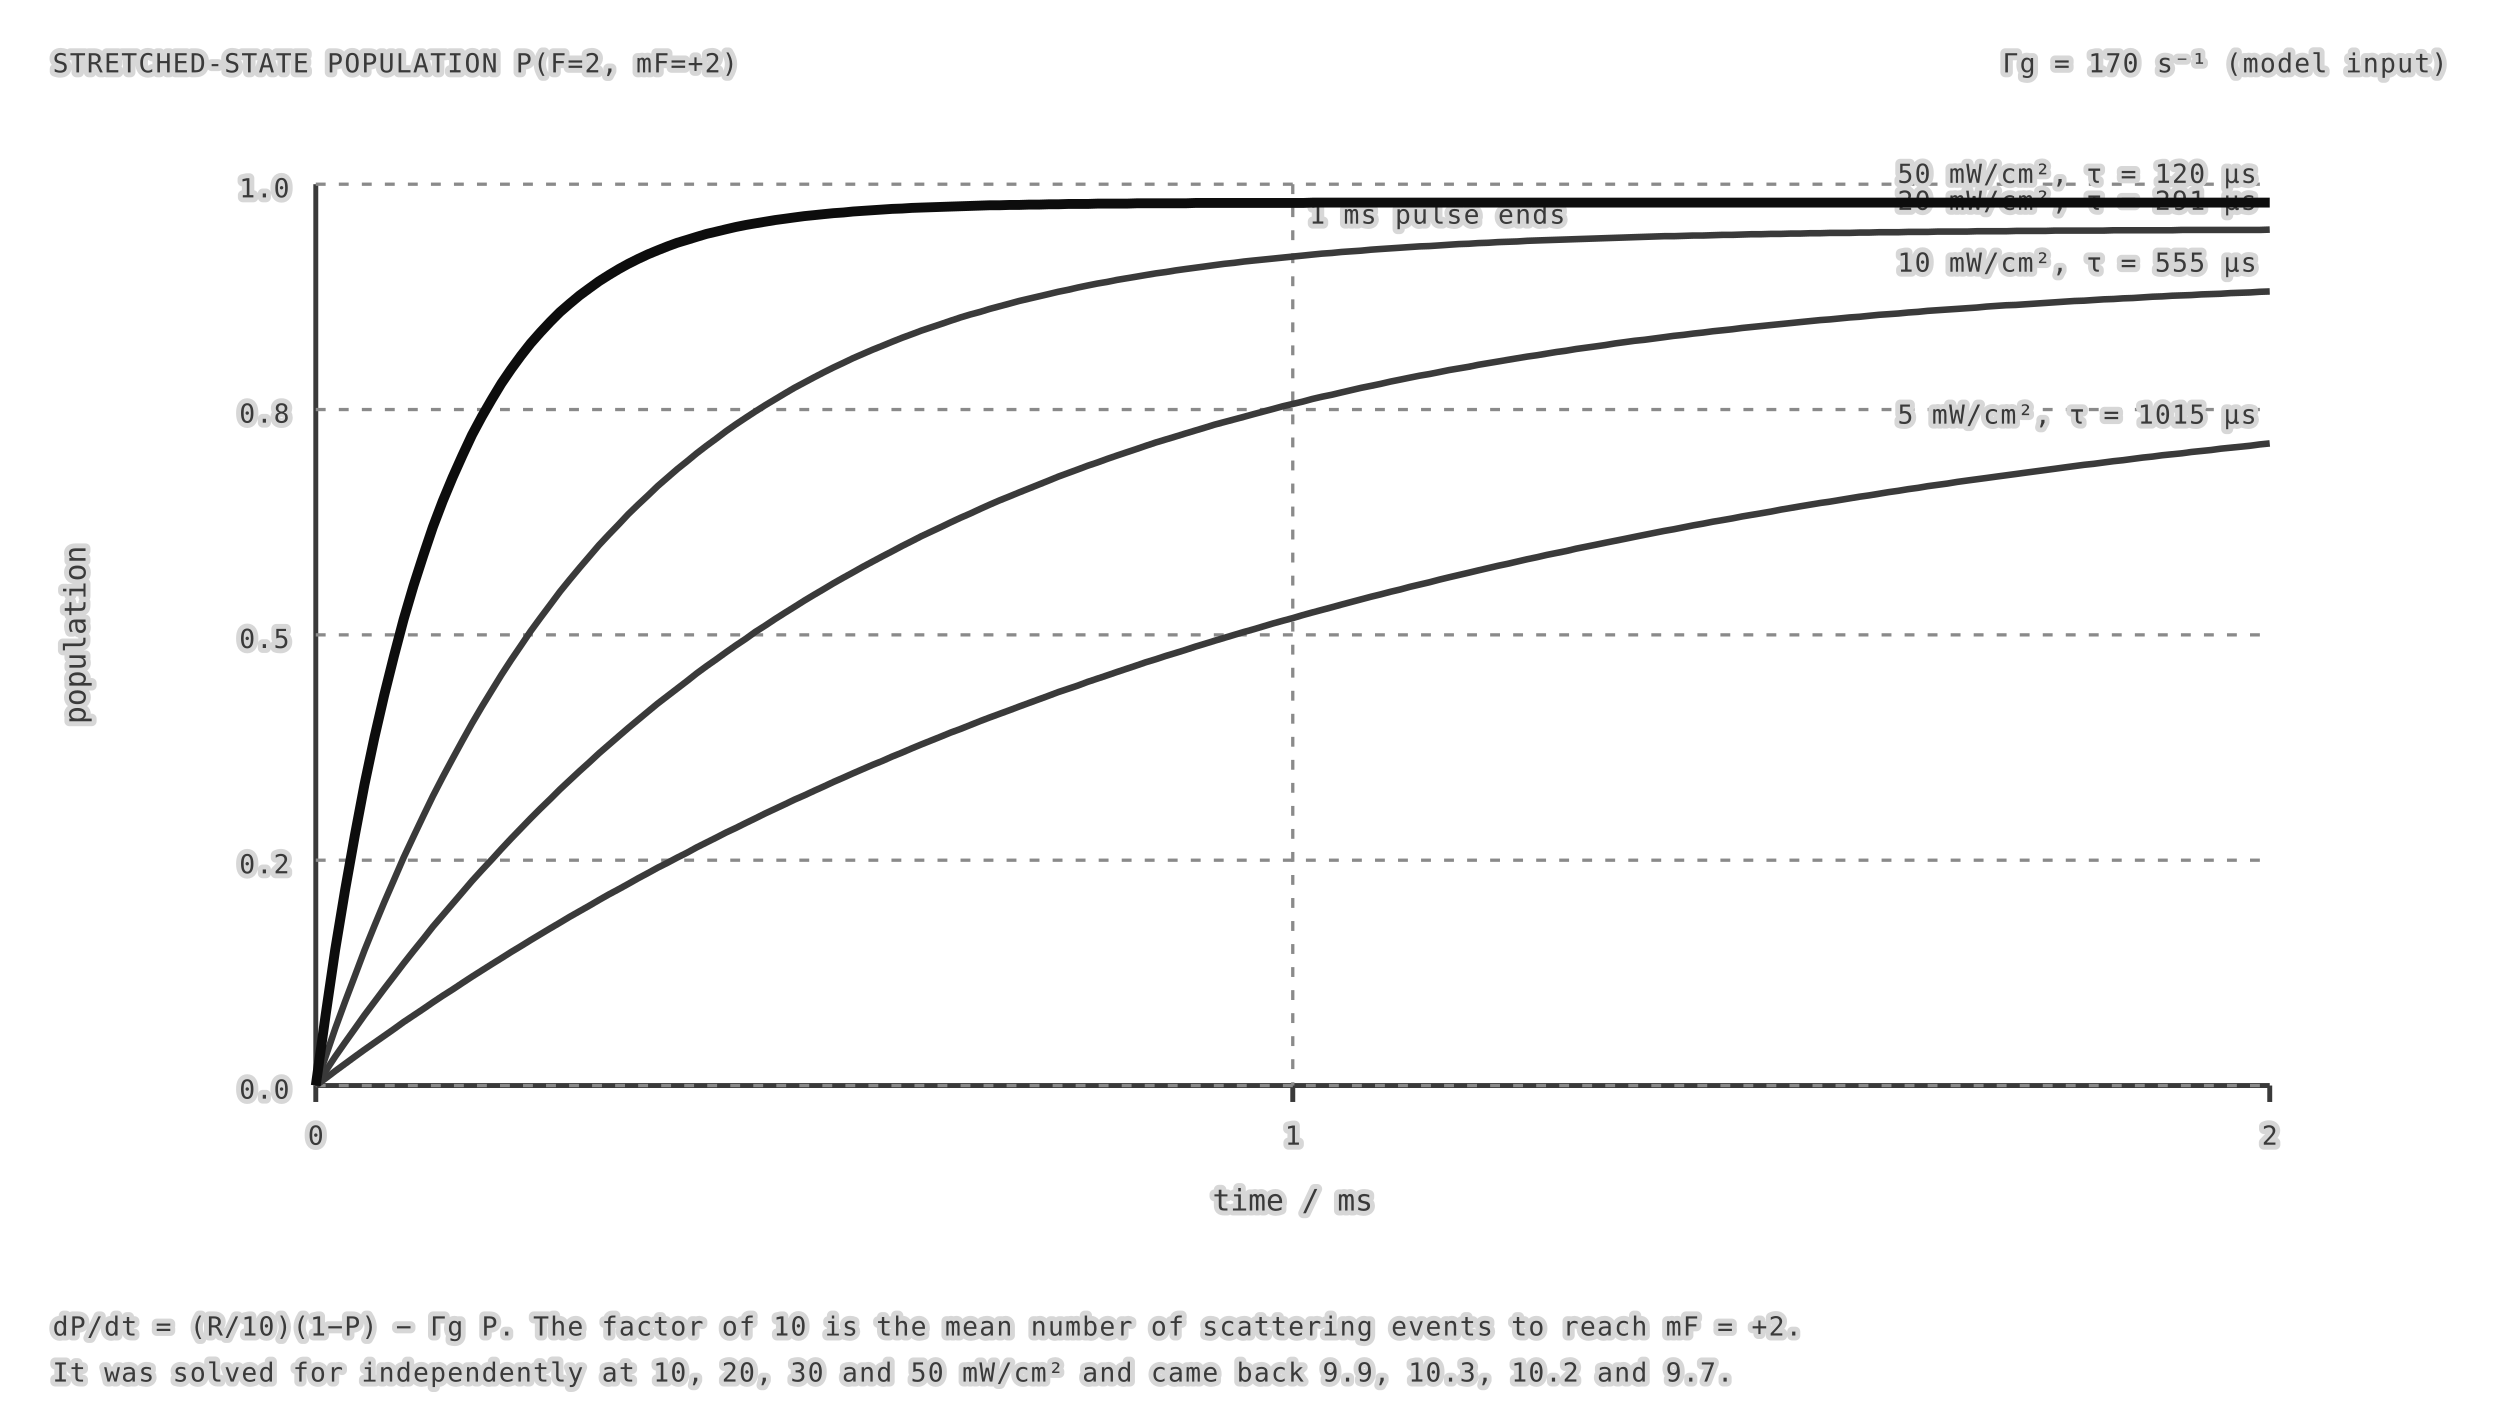
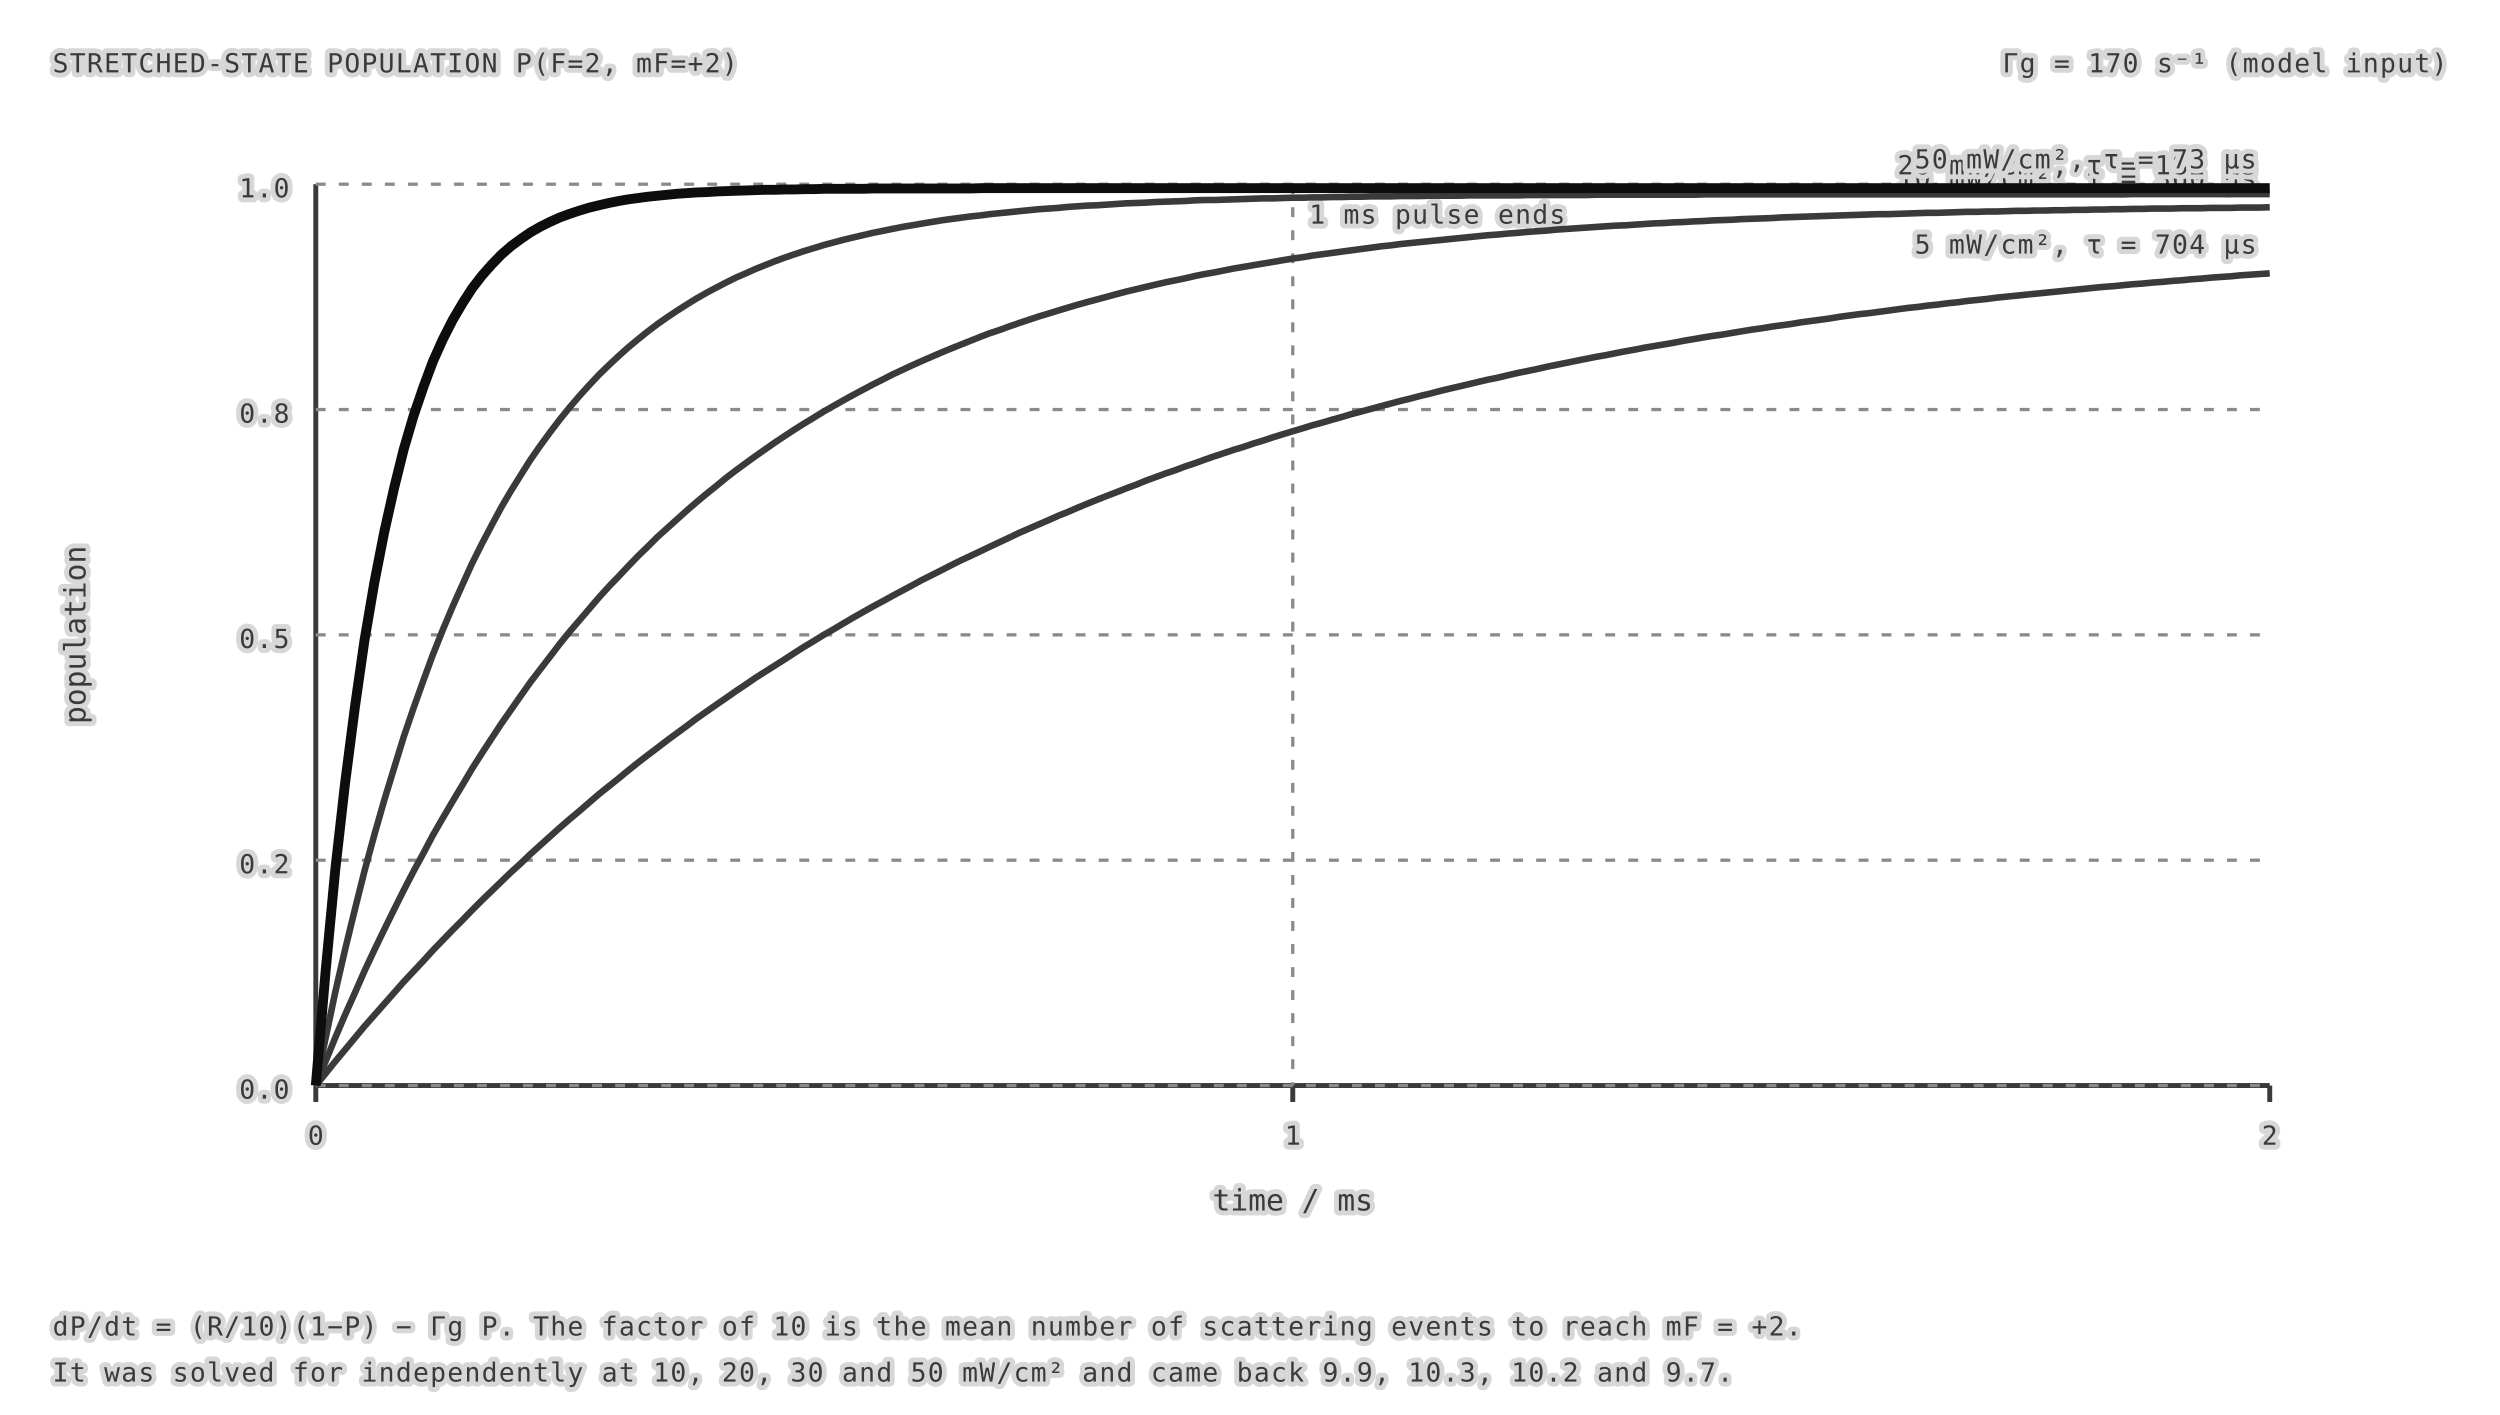
<svg xmlns="http://www.w3.org/2000/svg" viewBox="0 0 760 430" role="img" aria-labelledby="ppt ppd" class="lvl">
  <style>
  .lvl{font-family:"IBM Plex Mono","SF Mono",monospace}
  .l{stroke:var(--t0,#0d0d0d);stroke-width:3;fill:none}
  .m{stroke:var(--t1,#3a3a3a);stroke-width:2;fill:none}
  .thin{stroke:var(--t1,#3a3a3a);stroke-width:1.5;fill:none}
  .dash{stroke:var(--t2,#8a8a8a);stroke-width:1;stroke-dasharray:3 4;fill:none}
  text{fill:var(--t0,#0d0d0d);font-size:11px}
  .sm{font-size:9px;fill:var(--t1,#3a3a3a)}
  .xs{font-size:8px;fill:var(--t1,#3a3a3a);letter-spacing:.05em}
  /* A label that lands on a gridline or a curve is unreadable. Paint the
     ground colour behind the glyphs first, then the glyphs. */
  .xs,.sm{paint-order:stroke fill;stroke:var(--t3,#d7d7d7);stroke-width:3px;
    stroke-linejoin:round}
</style>
  <text x="16" y="22" class="xs">STRETCHED-STATE POPULATION P(F=2, mF=+2)</text>
  <text x="744" y="22" class="xs" text-anchor="end">Γg = 170 s⁻¹ (model input)</text>
  <line x1="96" y1="330" x2="690" y2="330" class="thin" />
  <line x1="96" y1="330" x2="96" y2="56" class="thin" />
  <line x1="96.0" y1="330" x2="96.0" y2="335" class="thin" />
  <text x="96.0" y="348" class="xs" text-anchor="middle">0</text>
  <line x1="393.0" y1="330" x2="393.0" y2="335" class="thin" />
  <text x="393.0" y="348" class="xs" text-anchor="middle">1</text>
  <line x1="690.0" y1="330" x2="690.0" y2="335" class="thin" />
  <text x="690.0" y="348" class="xs" text-anchor="middle">2</text>
  <line x1="96" y1="330.0" x2="690" y2="330.0" class="dash" />
  <text x="88" y="334.0" class="xs" text-anchor="end">0.0</text>
  <line x1="96" y1="261.5" x2="690" y2="261.5" class="dash" />
  <text x="88" y="265.5" class="xs" text-anchor="end">0.2</text>
  <line x1="96" y1="193.0" x2="690" y2="193.0" class="dash" />
  <text x="88" y="197.0" class="xs" text-anchor="end">0.5</text>
  <line x1="96" y1="124.5" x2="690" y2="124.5" class="dash" />
  <text x="88" y="128.5" class="xs" text-anchor="end">0.8</text>
  <line x1="96" y1="56.0" x2="690" y2="56.0" class="dash" />
  <text x="88" y="60.0" class="xs" text-anchor="end">1.0</text>
  <text x="393.0" y="368" class="sm" text-anchor="middle">time / ms</text>
  <text x="26" y="193.0" class="sm" transform="rotate(-90 26 193.0)" text-anchor="middle">population</text>
  <line x1="393.0" y1="56" x2="393.0" y2="330" class="dash" />
  <text x="398.0" y="68" class="xs">1 ms pulse ends</text>
-   <polyline class="m" points="96.0,330.0 99.0,327.8 101.9,325.6 104.9,323.4 107.9,321.2 110.8,319.1 113.8,317.0 116.8,314.9 119.8,312.8 122.7,310.7 125.7,308.7 128.7,306.7 131.6,304.7 134.6,302.7 137.6,300.8 140.6,298.8 143.5,296.9 146.5,295.0 149.5,293.1 152.4,291.3 155.4,289.4 158.4,287.6 161.3,285.8 164.3,284.0 167.3,282.2 170.2,280.5 173.2,278.7 176.2,277.0 179.2,275.3 182.1,273.6 185.1,271.9 188.1,270.3 191.0,268.7 194.0,267.0 197.0,265.4 199.9,263.8 202.9,262.3 205.9,260.7 208.9,259.2 211.8,257.6 214.8,256.1 217.8,254.6 220.7,253.1 223.7,251.7 226.7,250.2 229.6,248.8 232.6,247.3 235.6,245.9 238.6,244.5 241.5,243.1 244.5,241.8 247.5,240.4 250.4,239.1 253.4,237.7 256.4,236.4 259.3,235.1 262.3,233.8 265.3,232.5 268.3,231.3 271.2,230.0 274.2,228.8 277.2,227.5 280.1,226.3 283.1,225.1 286.1,223.9 289.0,222.7 292.0,221.6 295.0,220.4 298.0,219.2 300.9,218.1 303.9,217.0 306.9,215.9 309.8,214.8 312.8,213.7 315.8,212.6 318.8,211.5 321.7,210.4 324.7,209.4 327.7,208.4 330.6,207.3 333.6,206.3 336.6,205.3 339.5,204.3 342.5,203.3 345.5,202.3 348.4,201.3 351.4,200.4 354.4,199.4 357.4,198.5 360.3,197.6 363.3,196.6 366.3,195.7 369.2,194.8 372.2,193.9 375.2,193.0 378.2,192.1 381.1,191.3 384.1,190.4 387.1,189.5 390.0,188.7 393.0,187.9 396.0,187.0 398.9,186.2 401.9,185.4 404.9,184.6 407.8,183.8 410.8,183.0 413.8,182.2 416.8,181.4 419.7,180.7 422.7,179.9 425.7,179.2 428.6,178.4 431.6,177.7 434.6,177.0 437.6,176.2 440.5,175.5 443.5,174.8 446.5,174.1 449.4,173.4 452.4,172.7 455.4,172.0 458.3,171.4 461.3,170.7 464.3,170.0 467.2,169.4 470.2,168.7 473.2,168.1 476.2,167.5 479.1,166.8 482.1,166.2 485.1,165.6 488.0,165.0 491.0,164.4 494.0,163.8 496.9,163.2 499.9,162.6 502.9,162.0 505.9,161.4 508.8,160.9 511.8,160.3 514.8,159.7 517.7,159.2 520.7,158.6 523.7,158.1 526.6,157.6 529.6,157.0 532.6,156.5 535.6,156.0 538.5,155.5 541.5,154.9 544.5,154.4 547.4,153.9 550.4,153.4 553.4,152.9 556.3,152.5 559.3,152.0 562.3,151.5 565.3,151.0 568.2,150.6 571.2,150.1 574.2,149.6 577.1,149.2 580.1,148.7 583.1,148.3 586.0,147.8 589.0,147.4 592.0,147.0 595.0,146.5 597.9,146.1 600.9,145.7 603.9,145.3 606.8,144.9 609.8,144.5 612.8,144.1 615.7,143.7 618.7,143.3 621.7,142.9 624.7,142.5 627.6,142.1 630.6,141.7 633.6,141.3 636.5,141.0 639.5,140.6 642.5,140.2 645.4,139.9 648.4,139.5 651.4,139.1 654.4,138.8 657.3,138.4 660.3,138.1 663.3,137.8 666.2,137.4 669.2,137.1 672.2,136.8 675.1,136.4 678.1,136.1 681.1,135.8 684.1,135.5 687.0,135.1 690.0,134.8" />
-   <text x="686" y="128.8" class="xs" text-anchor="end">5 mW/cm², τ = 1015 µs</text>
-   <polyline class="m" points="96.0,330.0 99.0,325.6 101.9,321.2 104.9,316.9 107.9,312.7 110.8,308.6 113.8,304.6 116.8,300.6 119.8,296.7 122.7,292.9 125.7,289.1 128.7,285.4 131.6,281.7 134.6,278.2 137.6,274.7 140.6,271.2 143.5,267.8 146.5,264.5 149.5,261.3 152.4,258.1 155.4,254.9 158.4,251.8 161.3,248.8 164.3,245.8 167.3,242.9 170.2,240.0 173.2,237.2 176.2,234.4 179.2,231.7 182.1,229.0 185.1,226.4 188.1,223.8 191.0,221.3 194.0,218.8 197.0,216.3 199.9,213.9 202.9,211.6 205.9,209.3 208.9,207.0 211.8,204.7 214.8,202.5 217.8,200.4 220.7,198.3 223.7,196.2 226.7,194.2 229.6,192.1 232.6,190.2 235.6,188.2 238.6,186.3 241.5,184.5 244.5,182.6 247.5,180.8 250.4,179.1 253.4,177.3 256.4,175.6 259.3,174.0 262.3,172.3 265.3,170.7 268.3,169.1 271.2,167.6 274.2,166.0 277.2,164.5 280.1,163.0 283.1,161.6 286.1,160.2 289.0,158.8 292.0,157.4 295.0,156.1 298.0,154.7 300.9,153.4 303.9,152.1 306.9,150.9 309.8,149.7 312.8,148.5 315.8,147.3 318.8,146.1 321.7,144.9 324.7,143.8 327.7,142.7 330.6,141.6 333.6,140.6 336.6,139.5 339.5,138.5 342.5,137.5 345.5,136.5 348.4,135.5 351.4,134.5 354.4,133.6 357.4,132.7 360.3,131.8 363.3,130.9 366.3,130.0 369.2,129.1 372.2,128.3 375.2,127.5 378.2,126.7 381.1,125.9 384.1,125.1 387.1,124.3 390.0,123.5 393.0,122.8 396.0,122.1 398.9,121.3 401.9,120.6 404.9,120.0 407.8,119.3 410.8,118.6 413.8,117.9 416.8,117.3 419.7,116.7 422.7,116.0 425.7,115.4 428.6,114.8 431.6,114.2 434.6,113.7 437.6,113.1 440.5,112.5 443.5,112.0 446.5,111.5 449.4,110.9 452.4,110.4 455.4,109.9 458.3,109.4 461.3,108.9 464.3,108.4 467.2,108.0 470.2,107.5 473.2,107.0 476.2,106.6 479.1,106.1 482.1,105.7 485.1,105.3 488.0,104.9 491.0,104.4 494.0,104.0 496.9,103.6 499.9,103.3 502.9,102.9 505.9,102.5 508.8,102.1 511.8,101.8 514.8,101.4 517.7,101.1 520.7,100.7 523.7,100.4 526.6,100.1 529.6,99.7 532.6,99.4 535.6,99.1 538.5,98.8 541.5,98.5 544.5,98.2 547.4,97.9 550.4,97.6 553.4,97.3 556.3,97.1 559.3,96.8 562.3,96.5 565.3,96.3 568.2,96.0 571.2,95.7 574.2,95.5 577.1,95.3 580.1,95.0 583.1,94.8 586.0,94.5 589.0,94.3 592.0,94.1 595.0,93.9 597.9,93.7 600.9,93.5 603.9,93.2 606.8,93.0 609.8,92.8 612.8,92.7 615.7,92.5 618.7,92.3 621.7,92.1 624.7,91.9 627.6,91.7 630.6,91.5 633.6,91.4 636.5,91.2 639.5,91.0 642.5,90.9 645.4,90.7 648.4,90.6 651.4,90.4 654.4,90.2 657.3,90.1 660.3,89.9 663.3,89.8 666.2,89.7 669.2,89.5 672.2,89.4 675.1,89.3 678.1,89.1 681.1,89.0 684.1,88.9 687.0,88.7 690.0,88.6" />
-   <text x="686" y="82.6" class="xs" text-anchor="end">10 mW/cm², τ = 555 µs</text>
-   <polyline class="m" points="96.0,330.0 99.0,321.2 101.9,312.7 104.9,304.5 107.9,296.6 110.8,288.9 113.8,281.5 116.8,274.3 119.8,267.4 122.7,260.7 125.7,254.3 128.7,248.0 131.6,242.0 134.6,236.2 137.6,230.6 140.6,225.1 143.5,219.9 146.5,214.8 149.5,209.9 152.4,205.2 155.4,200.6 158.4,196.2 161.3,191.9 164.3,187.8 167.3,183.8 170.2,179.9 173.2,176.2 176.2,172.6 179.2,169.1 182.1,165.7 185.1,162.5 188.1,159.4 191.0,156.3 194.0,153.4 197.0,150.6 199.9,147.8 202.9,145.2 205.9,142.6 208.9,140.2 211.8,137.8 214.8,135.5 217.8,133.3 220.7,131.1 223.7,129.0 226.7,127.0 229.6,125.1 232.6,123.2 235.6,121.4 238.6,119.6 241.5,117.9 244.5,116.3 247.5,114.7 250.4,113.2 253.4,111.7 256.4,110.3 259.3,108.9 262.3,107.6 265.3,106.3 268.3,105.1 271.2,103.9 274.2,102.7 277.2,101.6 280.1,100.5 283.1,99.5 286.1,98.5 289.0,97.5 292.0,96.5 295.0,95.6 298.0,94.8 300.9,93.9 303.9,93.1 306.9,92.3 309.8,91.5 312.8,90.8 315.8,90.1 318.8,89.4 321.7,88.7 324.7,88.1 327.7,87.4 330.6,86.8 333.6,86.2 336.6,85.7 339.5,85.1 342.5,84.6 345.5,84.1 348.4,83.6 351.4,83.1 354.4,82.7 357.4,82.2 360.3,81.8 363.3,81.4 366.3,81.0 369.2,80.6 372.2,80.2 375.2,79.9 378.2,79.5 381.1,79.2 384.1,78.9 387.1,78.6 390.0,78.3 393.0,78.0 396.0,77.7 398.9,77.4 401.9,77.1 404.9,76.9 407.8,76.6 410.8,76.4 413.8,76.2 416.8,75.9 419.7,75.7 422.7,75.5 425.7,75.3 428.6,75.1 431.6,74.9 434.6,74.8 437.6,74.6 440.5,74.4 443.5,74.2 446.5,74.1 449.4,73.9 452.4,73.8 455.4,73.6 458.3,73.5 461.3,73.4 464.3,73.2 467.2,73.1 470.2,73.0 473.2,72.9 476.2,72.8 479.1,72.7 482.1,72.6 485.1,72.5 488.0,72.4 491.0,72.3 494.0,72.2 496.9,72.1 499.9,72.0 502.9,71.9 505.9,71.8 508.8,71.8 511.8,71.7 514.8,71.6 517.7,71.6 520.7,71.5 523.7,71.4 526.6,71.4 529.6,71.3 532.6,71.2 535.6,71.2 538.5,71.1 541.5,71.1 544.5,71.0 547.4,71.0 550.4,70.9 553.4,70.9 556.3,70.8 559.3,70.8 562.3,70.8 565.3,70.7 568.2,70.7 571.2,70.6 574.2,70.6 577.1,70.6 580.1,70.5 583.1,70.5 586.0,70.5 589.0,70.4 592.0,70.4 595.0,70.4 597.9,70.4 600.9,70.3 603.9,70.3 606.8,70.3 609.8,70.3 612.8,70.2 615.7,70.2 618.7,70.2 621.7,70.2 624.7,70.1 627.6,70.1 630.6,70.1 633.6,70.1 636.5,70.1 639.5,70.1 642.5,70.0 645.4,70.0 648.4,70.0 651.4,70.0 654.4,70.0 657.3,70.0 660.3,70.0 663.3,69.9 666.2,69.9 669.2,69.9 672.2,69.9 675.1,69.9 678.1,69.9 681.1,69.9 684.1,69.9 687.0,69.9 690.0,69.8" />
-   <text x="686" y="63.8" class="xs" text-anchor="end">20 mW/cm², τ = 291 µs</text>
-   <polyline class="l" points="96.0,330.0 99.0,308.5 101.9,288.7 104.9,270.6 107.9,253.8 110.8,238.5 113.8,224.3 116.8,211.3 119.8,199.3 122.7,188.3 125.7,178.1 128.7,168.8 131.6,160.2 134.6,152.3 137.6,145.1 140.6,138.4 143.5,132.2 146.5,126.6 149.5,121.4 152.4,116.6 155.4,112.2 158.4,108.1 161.3,104.4 164.3,101.0 167.3,97.8 170.2,94.9 173.2,92.3 176.2,89.8 179.2,87.6 182.1,85.5 185.1,83.6 188.1,81.8 191.0,80.2 194.0,78.7 197.0,77.3 199.9,76.1 202.9,74.9 205.9,73.8 208.9,72.9 211.8,72.0 214.8,71.1 217.8,70.4 220.7,69.7 223.7,69.0 226.7,68.4 229.6,67.9 232.6,67.4 235.6,66.9 238.6,66.5 241.5,66.1 244.5,65.7 247.5,65.4 250.4,65.1 253.4,64.8 256.4,64.6 259.3,64.3 262.3,64.1 265.3,63.9 268.3,63.7 271.2,63.5 274.2,63.4 277.2,63.2 280.1,63.1 283.1,63.0 286.1,62.9 289.0,62.8 292.0,62.7 295.0,62.6 298.0,62.5 300.9,62.4 303.9,62.4 306.9,62.3 309.8,62.3 312.8,62.2 315.8,62.2 318.8,62.1 321.7,62.1 324.7,62.0 327.7,62.0 330.6,62.0 333.6,61.9 336.6,61.9 339.5,61.9 342.5,61.9 345.5,61.8 348.4,61.8 351.4,61.8 354.4,61.8 357.4,61.8 360.3,61.8 363.3,61.7 366.3,61.7 369.2,61.7 372.2,61.7 375.2,61.7 378.2,61.7 381.1,61.7 384.1,61.7 387.1,61.7 390.0,61.7 393.0,61.7 396.0,61.7 398.9,61.6 401.9,61.6 404.9,61.6 407.8,61.6 410.8,61.6 413.8,61.6 416.8,61.6 419.7,61.6 422.7,61.6 425.7,61.6 428.6,61.6 431.6,61.6 434.6,61.6 437.6,61.6 440.5,61.6 443.5,61.6 446.5,61.6 449.4,61.6 452.4,61.6 455.4,61.6 458.3,61.6 461.3,61.6 464.3,61.6 467.2,61.6 470.2,61.6 473.2,61.6 476.2,61.6 479.1,61.6 482.1,61.6 485.1,61.6 488.0,61.6 491.0,61.6 494.0,61.6 496.9,61.6 499.9,61.6 502.9,61.6 505.9,61.6 508.8,61.6 511.8,61.6 514.8,61.6 517.7,61.6 520.7,61.6 523.7,61.6 526.6,61.6 529.6,61.6 532.6,61.6 535.6,61.6 538.5,61.6 541.5,61.6 544.5,61.6 547.4,61.6 550.4,61.6 553.4,61.6 556.3,61.6 559.3,61.6 562.3,61.6 565.3,61.6 568.2,61.6 571.2,61.6 574.2,61.6 577.1,61.6 580.1,61.6 583.1,61.6 586.0,61.6 589.0,61.6 592.0,61.6 595.0,61.6 597.9,61.6 600.9,61.6 603.9,61.6 606.8,61.6 609.8,61.6 612.8,61.6 615.7,61.6 618.7,61.6 621.7,61.6 624.7,61.6 627.6,61.6 630.6,61.6 633.6,61.6 636.5,61.6 639.5,61.6 642.5,61.6 645.4,61.6 648.4,61.6 651.4,61.6 654.4,61.6 657.3,61.6 660.3,61.6 663.3,61.6 666.2,61.6 669.2,61.6 672.2,61.6 675.1,61.6 678.1,61.6 681.1,61.6 684.1,61.6 687.0,61.6 690.0,61.6" />
-   <text x="686" y="55.6" class="xs" text-anchor="end">50 mW/cm², τ = 120 µs</text>
+   <polyline class="m" points="96.0,330.0 99.0,326.3 101.9,322.7 104.9,319.1 107.9,315.5 110.8,312.0 113.8,308.6 116.8,305.2 119.8,301.8 122.7,298.5 125.7,295.3 128.7,292.1 131.6,288.9 134.6,285.8 137.6,282.7 140.6,279.7 143.5,276.7 146.5,273.7 149.5,270.8 152.4,268.0 155.4,265.1 158.4,262.4 161.3,259.6 164.3,256.9 167.3,254.2 170.2,251.6 173.2,249.0 176.2,246.5 179.2,243.9 182.1,241.4 185.1,239.0 188.1,236.6 191.0,234.2 194.0,231.8 197.0,229.5 199.9,227.3 202.9,225.0 205.9,222.8 208.9,220.6 211.8,218.4 214.8,216.3 217.8,214.2 220.7,212.2 223.7,210.1 226.7,208.1 229.6,206.1 232.6,204.2 235.6,202.3 238.6,200.4 241.5,198.5 244.5,196.6 247.5,194.8 250.4,193.0 253.4,191.3 256.4,189.5 259.3,187.8 262.3,186.1 265.3,184.4 268.3,182.8 271.2,181.2 274.2,179.6 277.2,178.0 280.1,176.4 283.1,174.9 286.1,173.4 289.0,171.9 292.0,170.4 295.0,169.0 298.0,167.6 300.9,166.2 303.9,164.8 306.9,163.4 309.8,162.0 312.8,160.7 315.8,159.4 318.8,158.1 321.7,156.8 324.7,155.6 327.7,154.3 330.6,153.1 333.6,151.9 336.6,150.7 339.5,149.6 342.5,148.4 345.5,147.3 348.4,146.1 351.4,145.0 354.4,143.9 357.4,142.9 360.3,141.8 363.3,140.8 366.3,139.7 369.2,138.7 372.2,137.7 375.2,136.7 378.2,135.8 381.1,134.8 384.1,133.9 387.1,132.9 390.0,132.0 393.0,131.1 396.0,130.2 398.9,129.3 401.9,128.5 404.9,127.6 407.8,126.8 410.8,125.9 413.8,125.1 416.8,124.3 419.7,123.5 422.7,122.7 425.7,121.9 428.6,121.2 431.6,120.4 434.6,119.7 437.6,118.9 440.5,118.2 443.5,117.5 446.5,116.8 449.4,116.1 452.4,115.4 455.4,114.8 458.3,114.1 461.3,113.4 464.3,112.8 467.2,112.2 470.2,111.5 473.2,110.9 476.2,110.3 479.1,109.7 482.1,109.1 485.1,108.5 488.0,108.0 491.0,107.4 494.0,106.8 496.9,106.3 499.9,105.7 502.9,105.2 505.9,104.7 508.8,104.2 511.8,103.6 514.8,103.1 517.7,102.6 520.7,102.1 523.7,101.7 526.6,101.2 529.6,100.7 532.6,100.2 535.6,99.8 538.5,99.3 541.5,98.9 544.5,98.5 547.4,98.0 550.4,97.6 553.4,97.2 556.3,96.8 559.3,96.3 562.3,95.9 565.3,95.5 568.2,95.2 571.2,94.8 574.2,94.4 577.1,94.0 580.1,93.6 583.1,93.3 586.0,92.9 589.0,92.6 592.0,92.2 595.0,91.9 597.9,91.5 600.9,91.2 603.9,90.9 606.8,90.5 609.8,90.2 612.8,89.9 615.7,89.6 618.7,89.3 621.7,89.0 624.7,88.7 627.6,88.4 630.6,88.1 633.6,87.8 636.5,87.5 639.5,87.2 642.5,87.0 645.4,86.7 648.4,86.4 651.4,86.2 654.4,85.9 657.3,85.7 660.3,85.4 663.3,85.2 666.2,84.9 669.2,84.7 672.2,84.4 675.1,84.2 678.1,84.0 681.1,83.7 684.1,83.5 687.0,83.3 690.0,83.1" />
+   <text x="686" y="77.1" class="xs" text-anchor="end">5 mW/cm², τ = 704 µs</text>
+   <polyline class="m" points="96.0,330.0 99.0,322.6 101.9,315.5 104.9,308.5 107.9,301.8 110.8,295.2 113.8,288.8 116.8,282.6 119.8,276.5 122.7,270.7 125.7,264.9 128.7,259.4 131.6,253.9 134.6,248.7 137.6,243.6 140.6,238.6 143.5,233.7 146.5,229.0 149.5,224.4 152.4,220.0 155.4,215.7 158.4,211.4 161.3,207.3 164.3,203.4 167.3,199.5 170.2,195.7 173.2,192.0 176.2,188.5 179.2,185.0 182.1,181.6 185.1,178.3 188.1,175.2 191.0,172.1 194.0,169.0 197.0,166.1 199.9,163.2 202.9,160.5 205.9,157.8 208.9,155.1 211.8,152.6 214.8,150.1 217.8,147.7 220.7,145.3 223.7,143.0 226.7,140.8 229.6,138.7 232.6,136.6 235.6,134.5 238.6,132.5 241.5,130.6 244.5,128.7 247.5,126.9 250.4,125.1 253.4,123.4 256.4,121.7 259.3,120.1 262.3,118.5 265.3,116.9 268.3,115.4 271.2,113.9 274.2,112.5 277.2,111.1 280.1,109.8 283.1,108.5 286.1,107.2 289.0,106.0 292.0,104.8 295.0,103.6 298.0,102.4 300.9,101.3 303.9,100.3 306.9,99.2 309.8,98.2 312.8,97.2 315.8,96.2 318.8,95.3 321.7,94.4 324.7,93.5 327.7,92.6 330.6,91.8 333.6,91.0 336.6,90.2 339.5,89.4 342.5,88.6 345.5,87.9 348.4,87.2 351.4,86.5 354.4,85.8 357.4,85.2 360.3,84.6 363.3,83.9 366.3,83.3 369.2,82.8 372.2,82.2 375.2,81.6 378.2,81.1 381.1,80.6 384.1,80.1 387.1,79.6 390.0,79.1 393.0,78.6 396.0,78.2 398.9,77.7 401.9,77.3 404.9,76.9 407.8,76.5 410.8,76.1 413.8,75.7 416.8,75.3 419.7,74.9 422.7,74.6 425.7,74.2 428.6,73.9 431.6,73.6 434.6,73.3 437.6,73.0 440.5,72.7 443.5,72.4 446.5,72.1 449.4,71.8 452.4,71.5 455.4,71.3 458.3,71.0 461.3,70.8 464.3,70.5 467.2,70.3 470.2,70.1 473.2,69.8 476.2,69.6 479.1,69.4 482.1,69.2 485.1,69.0 488.0,68.8 491.0,68.6 494.0,68.5 496.9,68.3 499.9,68.1 502.9,67.9 505.9,67.8 508.8,67.6 511.8,67.5 514.8,67.3 517.7,67.2 520.7,67.0 523.7,66.9 526.6,66.8 529.6,66.6 532.6,66.5 535.6,66.4 538.5,66.3 541.5,66.1 544.5,66.0 547.4,65.9 550.4,65.8 553.4,65.7 556.3,65.6 559.3,65.5 562.3,65.4 565.3,65.3 568.2,65.2 571.2,65.1 574.2,65.1 577.1,65.0 580.1,64.9 583.1,64.8 586.0,64.7 589.0,64.7 592.0,64.6 595.0,64.5 597.9,64.4 600.9,64.4 603.9,64.3 606.8,64.3 609.8,64.2 612.8,64.1 615.7,64.1 618.7,64.0 621.7,64.0 624.7,63.9 627.6,63.9 630.6,63.8 633.6,63.8 636.5,63.7 639.5,63.7 642.5,63.6 645.4,63.6 648.4,63.5 651.4,63.5 654.4,63.4 657.3,63.4 660.3,63.4 663.3,63.3 666.2,63.3 669.2,63.3 672.2,63.2 675.1,63.2 678.1,63.2 681.1,63.1 684.1,63.1 687.0,63.1 690.0,63.0" />
+   <text x="686" y="57.0" class="xs" text-anchor="end">10 mW/cm², τ = 360 µs</text>
+   <polyline class="m" points="96.0,330.0 99.0,315.5 101.9,301.7 104.9,288.7 107.9,276.4 110.8,264.8 113.8,253.8 116.8,243.3 119.8,233.5 122.7,224.1 125.7,215.3 128.7,206.9 131.6,199.0 134.6,191.5 137.6,184.4 140.6,177.7 143.5,171.3 146.5,165.3 149.5,159.6 152.4,154.2 155.4,149.1 158.4,144.3 161.3,139.7 164.3,135.4 167.3,131.3 170.2,127.5 173.2,123.8 176.2,120.3 179.2,117.0 182.1,113.9 185.1,111.0 188.1,108.2 191.0,105.6 194.0,103.1 197.0,100.7 199.9,98.5 202.9,96.4 205.9,94.4 208.9,92.5 211.8,90.7 214.8,89.0 217.8,87.4 220.7,85.9 223.7,84.4 226.7,83.1 229.6,81.8 232.6,80.6 235.6,79.4 238.6,78.3 241.5,77.3 244.5,76.3 247.5,75.4 250.4,74.5 253.4,73.7 256.4,72.9 259.3,72.2 262.3,71.5 265.3,70.8 268.3,70.2 271.2,69.6 274.2,69.0 277.2,68.5 280.1,68.0 283.1,67.5 286.1,67.0 289.0,66.6 292.0,66.2 295.0,65.8 298.0,65.5 300.9,65.1 303.9,64.8 306.9,64.5 309.8,64.2 312.8,63.9 315.8,63.6 318.8,63.4 321.7,63.2 324.7,62.9 327.7,62.7 330.6,62.5 333.6,62.4 336.6,62.2 339.5,62.0 342.5,61.8 345.5,61.7 348.4,61.6 351.4,61.4 354.4,61.3 357.4,61.2 360.3,61.1 363.3,60.9 366.3,60.8 369.2,60.8 372.2,60.7 375.2,60.6 378.2,60.5 381.1,60.4 384.1,60.3 387.1,60.3 390.0,60.2 393.0,60.1 396.0,60.1 398.9,60.0 401.9,60.0 404.9,59.9 407.8,59.9 410.8,59.8 413.8,59.8 416.8,59.7 419.7,59.7 422.7,59.7 425.7,59.6 428.6,59.6 431.6,59.6 434.6,59.5 437.6,59.5 440.5,59.5 443.5,59.5 446.5,59.4 449.4,59.4 452.4,59.4 455.4,59.4 458.3,59.4 461.3,59.4 464.3,59.3 467.2,59.3 470.2,59.3 473.2,59.3 476.2,59.3 479.1,59.3 482.1,59.3 485.1,59.2 488.0,59.2 491.0,59.2 494.0,59.2 496.9,59.2 499.9,59.2 502.9,59.2 505.9,59.2 508.8,59.2 511.8,59.2 514.8,59.2 517.7,59.1 520.7,59.1 523.7,59.1 526.6,59.1 529.6,59.1 532.6,59.1 535.6,59.1 538.5,59.1 541.5,59.1 544.5,59.1 547.4,59.1 550.4,59.1 553.4,59.1 556.3,59.1 559.3,59.1 562.3,59.1 565.3,59.1 568.2,59.1 571.2,59.1 574.2,59.1 577.1,59.1 580.1,59.1 583.1,59.1 586.0,59.1 589.0,59.1 592.0,59.1 595.0,59.1 597.9,59.1 600.9,59.1 603.9,59.1 606.8,59.1 609.8,59.1 612.8,59.1 615.7,59.1 618.7,59.1 621.7,59.1 624.7,59.1 627.6,59.1 630.6,59.1 633.6,59.1 636.5,59.1 639.5,59.1 642.5,59.1 645.4,59.1 648.4,59.0 651.4,59.0 654.4,59.0 657.3,59.0 660.3,59.0 663.3,59.0 666.2,59.0 669.2,59.0 672.2,59.0 675.1,59.0 678.1,59.0 681.1,59.0 684.1,59.0 687.0,59.0 690.0,59.0" />
+   <text x="686" y="53.0" class="xs" text-anchor="end">20 mW/cm², τ = 182 µs</text>
+   <polyline class="l" points="96.0,330.0 99.0,295.1 101.9,264.6 104.9,238.1 107.9,214.9 110.8,194.7 113.8,177.1 116.8,161.8 119.8,148.4 122.7,136.7 125.7,126.5 128.7,117.7 131.6,109.9 134.6,103.2 137.6,97.3 140.6,92.2 143.5,87.7 146.5,83.8 149.5,80.4 152.4,77.4 155.4,74.8 158.4,72.6 161.3,70.6 164.3,68.9 167.3,67.4 170.2,66.1 173.2,65.0 176.2,64.0 179.2,63.1 182.1,62.4 185.1,61.7 188.1,61.1 191.0,60.6 194.0,60.2 197.0,59.8 199.9,59.5 202.9,59.2 205.9,58.9 208.9,58.7 211.8,58.5 214.8,58.4 217.8,58.2 220.7,58.1 223.7,58.0 226.7,57.9 229.6,57.8 232.6,57.7 235.6,57.7 238.6,57.6 241.5,57.6 244.5,57.5 247.5,57.5 250.4,57.4 253.4,57.4 256.4,57.4 259.3,57.4 262.3,57.4 265.3,57.3 268.3,57.3 271.2,57.3 274.2,57.3 277.2,57.3 280.1,57.3 283.1,57.3 286.1,57.3 289.0,57.3 292.0,57.3 295.0,57.3 298.0,57.2 300.9,57.2 303.9,57.2 306.9,57.2 309.8,57.2 312.8,57.2 315.8,57.2 318.8,57.2 321.7,57.2 324.7,57.2 327.7,57.2 330.6,57.2 333.6,57.2 336.6,57.2 339.5,57.2 342.5,57.2 345.5,57.2 348.4,57.2 351.4,57.2 354.4,57.2 357.4,57.2 360.3,57.2 363.3,57.2 366.3,57.2 369.2,57.2 372.2,57.2 375.2,57.2 378.2,57.2 381.1,57.2 384.1,57.2 387.1,57.2 390.0,57.2 393.0,57.2 396.0,57.2 398.9,57.2 401.9,57.2 404.9,57.2 407.8,57.2 410.8,57.2 413.8,57.2 416.8,57.2 419.7,57.2 422.7,57.2 425.7,57.2 428.6,57.2 431.6,57.2 434.6,57.2 437.6,57.2 440.5,57.2 443.5,57.2 446.5,57.2 449.4,57.2 452.4,57.2 455.4,57.2 458.3,57.2 461.3,57.2 464.3,57.2 467.2,57.2 470.2,57.2 473.2,57.2 476.2,57.2 479.1,57.2 482.1,57.2 485.1,57.2 488.0,57.2 491.0,57.2 494.0,57.2 496.9,57.2 499.9,57.2 502.9,57.2 505.9,57.2 508.8,57.2 511.8,57.2 514.8,57.2 517.7,57.2 520.7,57.2 523.7,57.2 526.6,57.2 529.6,57.2 532.6,57.2 535.6,57.2 538.5,57.2 541.5,57.2 544.5,57.2 547.4,57.2 550.4,57.2 553.4,57.2 556.3,57.2 559.3,57.2 562.3,57.2 565.3,57.2 568.2,57.2 571.2,57.2 574.2,57.2 577.1,57.2 580.1,57.2 583.1,57.2 586.0,57.2 589.0,57.2 592.0,57.2 595.0,57.2 597.9,57.2 600.9,57.2 603.9,57.2 606.8,57.2 609.8,57.2 612.8,57.2 615.7,57.2 618.7,57.2 621.7,57.2 624.7,57.2 627.6,57.2 630.6,57.2 633.6,57.2 636.5,57.2 639.5,57.2 642.5,57.2 645.4,57.2 648.4,57.2 651.4,57.2 654.4,57.2 657.3,57.2 660.3,57.2 663.3,57.2 666.2,57.2 669.2,57.2 672.2,57.2 675.1,57.2 678.1,57.2 681.1,57.2 684.1,57.2 687.0,57.2 690.0,57.2" />
+   <text x="686" y="51.2" class="xs" text-anchor="end">50 mW/cm², τ = 73 µs</text>
  <text x="16" y="406" class="xs">dP/dt = (R/10)(1−P) − Γg P.  The factor of 10 is the mean number of scattering events to reach mF = +2.</text>
  <text x="16" y="420" class="xs">It was solved for independently at 10, 20, 30 and 50 mW/cm² and came back 9.9, 10.3, 10.2 and 9.7.</text>
</svg>
